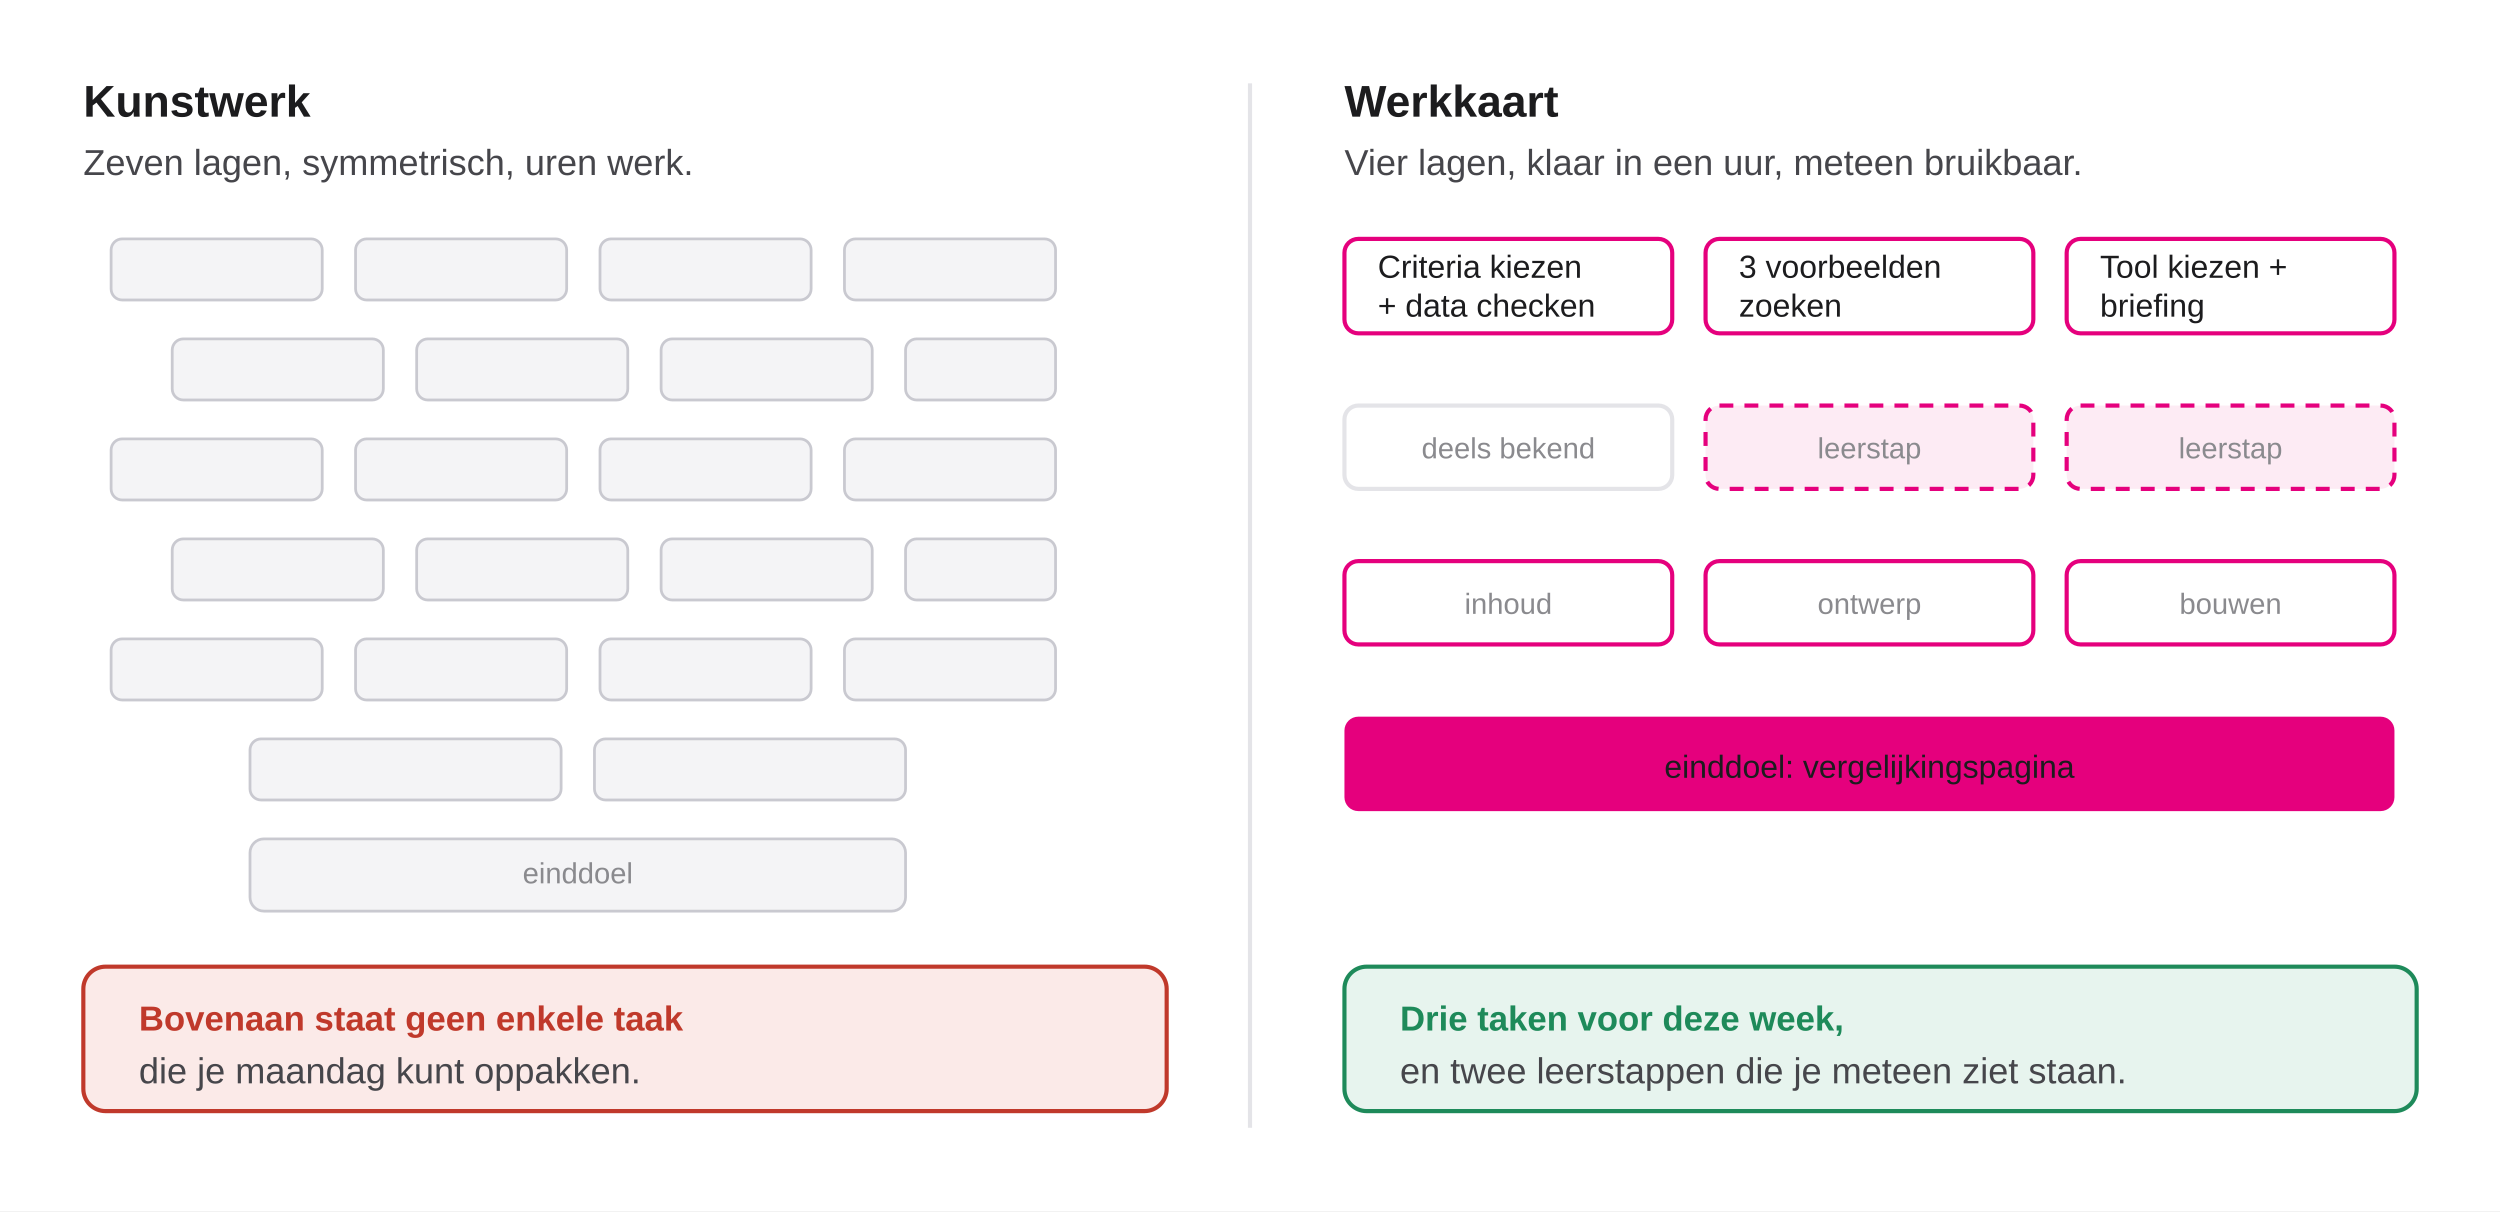
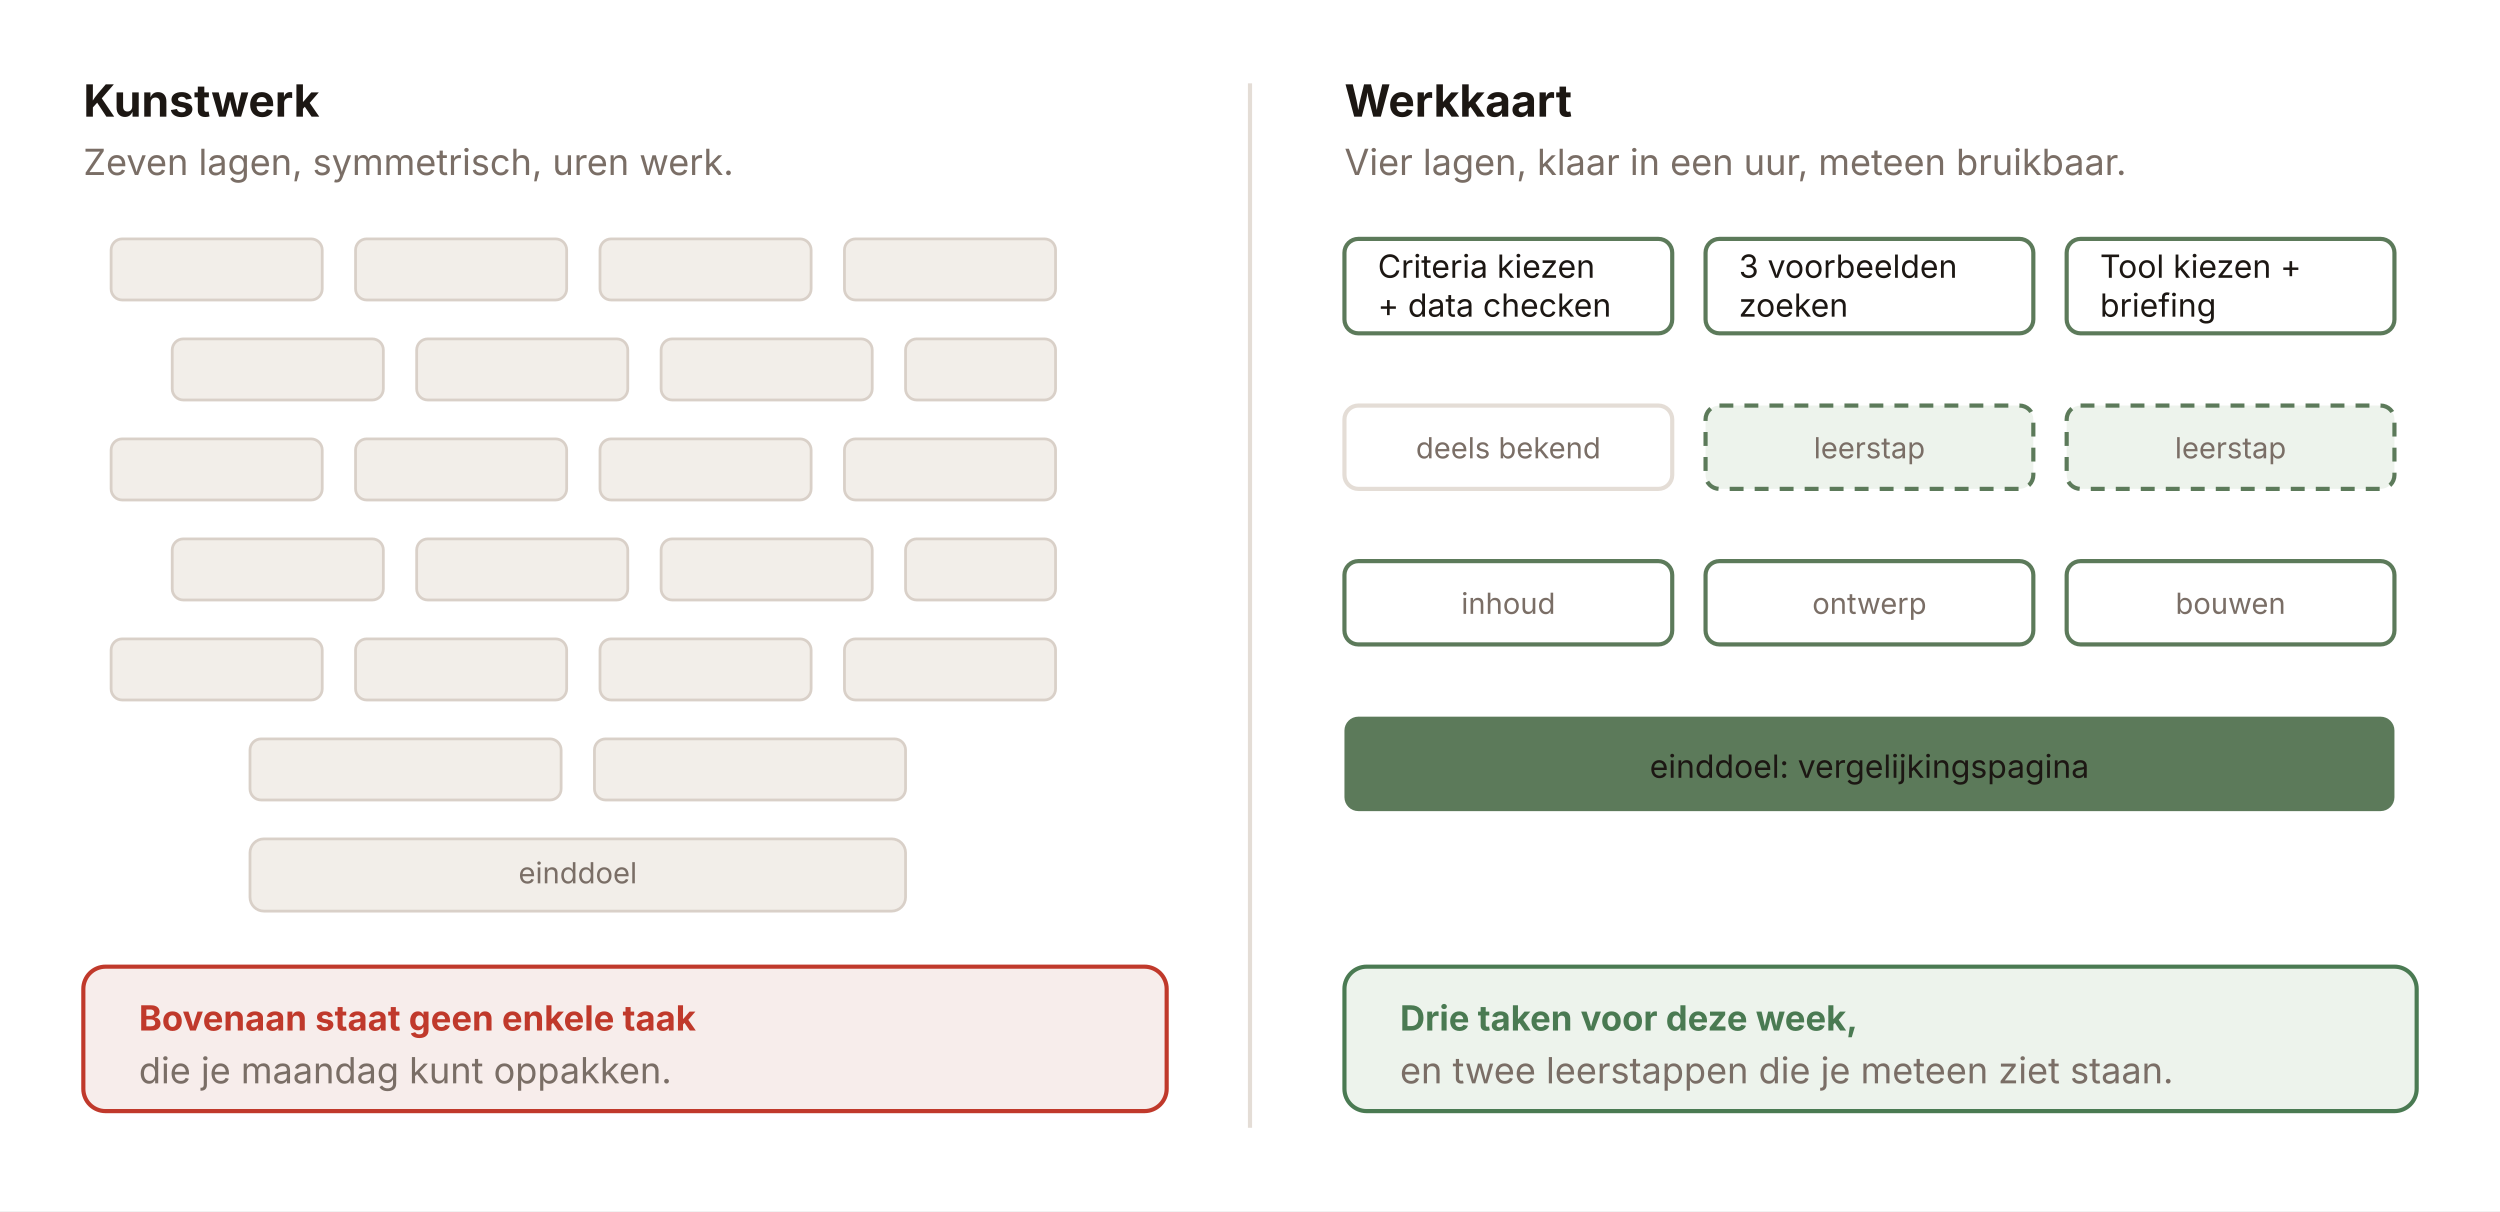
<svg xmlns="http://www.w3.org/2000/svg" viewBox="0 0 900 436" width="900" height="436" role="img" aria-labelledby="t7 d7">
  <style>
-   .t{font-family:Arial,Helvetica,sans-serif}
-   .h{font-size:16px;font-weight:bold;fill:#1C1C1E}
-   .s{font-size:13px;fill:#46464B}
+   .t{font-family:Inter,-apple-system,'Segoe UI',Roboto,Helvetica,Arial,sans-serif}
+   .h{font-size:16px;font-weight:bold;fill:#1C1713}
+   .s{font-size:13px;fill:#7A6E66}
  .oor{font-size:12.5px;font-weight:bold;fill:#C0392B}
-   .goe{font-size:12.5px;font-weight:bold;fill:#1E8A5A}
-   .mini{font-size:10.5px;fill:#8A8A8E}
-   .taak{font-size:11.5px;fill:#1C1C1E}
+   .goe{font-size:12.5px;font-weight:bold;fill:#4A7A52}
+   .mini{font-size:10.5px;fill:#7A6E66}
+   .taak{font-size:11.5px;fill:#1C1713}
</style>
  <rect width="900" height="436" fill="#FFFFFF" />
-   <line x1="450" y1="30" x2="450" y2="406" stroke="#E4E4E8" stroke-width="1.5" />
+   <line x1="450" y1="30" x2="450" y2="406" stroke="#E4DDD6" stroke-width="1.5" />
  <g class="t">
    <text class="h" x="30" y="42">Kunstwerk</text>
    <text class="s" x="30" y="63">Zeven lagen, symmetrisch, uren werk.</text>
-     <g fill="#F4F4F6" stroke="#C9C9D0" stroke-width="1">
+     <g fill="#F2EEE9" stroke="#D9D0C8" stroke-width="1">
      <rect x="40" y="86" width="76" height="22" rx="4" />
      <rect x="128" y="86" width="76" height="22" rx="4" />
      <rect x="216" y="86" width="76" height="22" rx="4" />
      <rect x="304" y="86" width="76" height="22" rx="4" />
      <rect x="62" y="122" width="76" height="22" rx="4" />
      <rect x="150" y="122" width="76" height="22" rx="4" />
      <rect x="238" y="122" width="76" height="22" rx="4" />
      <rect x="326" y="122" width="54" height="22" rx="4" />
      <rect x="40" y="158" width="76" height="22" rx="4" />
      <rect x="128" y="158" width="76" height="22" rx="4" />
      <rect x="216" y="158" width="76" height="22" rx="4" />
      <rect x="304" y="158" width="76" height="22" rx="4" />
      <rect x="62" y="194" width="76" height="22" rx="4" />
      <rect x="150" y="194" width="76" height="22" rx="4" />
      <rect x="238" y="194" width="76" height="22" rx="4" />
      <rect x="326" y="194" width="54" height="22" rx="4" />
      <rect x="40" y="230" width="76" height="22" rx="4" />
      <rect x="128" y="230" width="76" height="22" rx="4" />
      <rect x="216" y="230" width="76" height="22" rx="4" />
      <rect x="304" y="230" width="76" height="22" rx="4" />
      <rect x="90" y="266" width="112" height="22" rx="4" />
      <rect x="214" y="266" width="112" height="22" rx="4" />
    </g>
-     <rect x="90" y="302" width="236" height="26" rx="5" fill="#F4F4F6" stroke="#C9C9D0" />
+     <rect x="90" y="302" width="236" height="26" rx="5" fill="#F2EEE9" stroke="#D9D0C8" />
    <text class="mini" x="208" y="318" text-anchor="middle">einddoel</text>
-     <rect x="30" y="348" width="390" height="52" rx="8" fill="#FBEAE8" stroke="#C0392B" stroke-width="1.5" />
+     <rect x="30" y="348" width="390" height="52" rx="8" fill="#F7EDEB" stroke="#C0392B" stroke-width="1.5" />
    <text class="oor" x="50" y="371">Bovenaan staat geen enkele taak</text>
    <text class="s" x="50" y="390" fill="#C0392B">die je maandag kunt oppakken.</text>
  </g>
  <g class="t">
    <text class="h" x="484" y="42">Werkkaart</text>
    <text class="s" x="484" y="63">Vier lagen, klaar in een uur, meteen bruikbaar.</text>
-     <rect x="484" y="86" width="118" height="34" rx="5" fill="#FFFFFF" stroke="#E5007D" stroke-width="1.5" />
+     <rect x="484" y="86" width="118" height="34" rx="5" fill="#FFFFFF" stroke="#5C7A5A" stroke-width="1.5" />
    <text class="taak" x="496" y="100">Criteria kiezen</text>
    <text class="taak" x="496" y="114">+ data checken</text>
-     <rect x="614" y="86" width="118" height="34" rx="5" fill="#FFFFFF" stroke="#E5007D" stroke-width="1.5" />
+     <rect x="614" y="86" width="118" height="34" rx="5" fill="#FFFFFF" stroke="#5C7A5A" stroke-width="1.5" />
    <text class="taak" x="626" y="100">3 voorbeelden</text>
    <text class="taak" x="626" y="114">zoeken</text>
-     <rect x="744" y="86" width="118" height="34" rx="5" fill="#FFFFFF" stroke="#E5007D" stroke-width="1.5" />
+     <rect x="744" y="86" width="118" height="34" rx="5" fill="#FFFFFF" stroke="#5C7A5A" stroke-width="1.5" />
    <text class="taak" x="756" y="100">Tool kiezen +</text>
    <text class="taak" x="756" y="114">briefing</text>
-     <rect x="484" y="146" width="118" height="30" rx="5" fill="#FFFFFF" stroke="#E4E4E8" stroke-width="1.5" />
+     <rect x="484" y="146" width="118" height="30" rx="5" fill="#FFFFFF" stroke="#E4DDD6" stroke-width="1.5" />
    <text class="mini" x="543" y="165" text-anchor="middle">deels bekend</text>
-     <rect x="614" y="146" width="118" height="30" rx="5" fill="#FDEBF4" stroke="#E5007D" stroke-width="1.5" stroke-dasharray="5 4" />
-     <text class="mini" x="673" y="165" text-anchor="middle" fill="#B00061">leerstap</text>
-     <rect x="744" y="146" width="118" height="30" rx="5" fill="#FDEBF4" stroke="#E5007D" stroke-width="1.5" stroke-dasharray="5 4" />
-     <text class="mini" x="803" y="165" text-anchor="middle" fill="#B00061">leerstap</text>
-     <rect x="484" y="202" width="118" height="30" rx="5" fill="#FFFFFF" stroke="#E5007D" stroke-width="1.5" />
+     <rect x="614" y="146" width="118" height="30" rx="5" fill="#EDF3EC" stroke="#5C7A5A" stroke-width="1.5" stroke-dasharray="5 4" />
+     <text class="mini" x="673" y="165" text-anchor="middle" fill="#47613F">leerstap</text>
+     <rect x="744" y="146" width="118" height="30" rx="5" fill="#EDF3EC" stroke="#5C7A5A" stroke-width="1.5" stroke-dasharray="5 4" />
+     <text class="mini" x="803" y="165" text-anchor="middle" fill="#47613F">leerstap</text>
+     <rect x="484" y="202" width="118" height="30" rx="5" fill="#FFFFFF" stroke="#5C7A5A" stroke-width="1.5" />
    <text class="mini" x="543" y="221" text-anchor="middle">inhoud</text>
-     <rect x="614" y="202" width="118" height="30" rx="5" fill="#FFFFFF" stroke="#E5007D" stroke-width="1.5" />
+     <rect x="614" y="202" width="118" height="30" rx="5" fill="#FFFFFF" stroke="#5C7A5A" stroke-width="1.5" />
    <text class="mini" x="673" y="221" text-anchor="middle">ontwerp</text>
-     <rect x="744" y="202" width="118" height="30" rx="5" fill="#FFFFFF" stroke="#E5007D" stroke-width="1.5" />
+     <rect x="744" y="202" width="118" height="30" rx="5" fill="#FFFFFF" stroke="#5C7A5A" stroke-width="1.5" />
    <text class="mini" x="803" y="221" text-anchor="middle">bouwen</text>
-     <rect x="484" y="258" width="378" height="34" rx="5" fill="#E5007D" />
+     <rect x="484" y="258" width="378" height="34" rx="5" fill="#5C7A5A" />
    <text class="taak" x="673" y="280" text-anchor="middle" fill="#FFFFFF">einddoel: vergelijkingspagina</text>
-     <rect x="484" y="348" width="386" height="52" rx="8" fill="#E7F4EE" stroke="#1E8A5A" stroke-width="1.5" />
+     <rect x="484" y="348" width="386" height="52" rx="8" fill="#EDF3EC" stroke="#4A7A52" stroke-width="1.5" />
    <text class="goe" x="504" y="371">Drie taken voor deze week,</text>
-     <text class="s" x="504" y="390" fill="#1E8A5A">en twee leerstappen die je meteen ziet staan.</text>
+     <text class="s" x="504" y="390" fill="#4A7A52">en twee leerstappen die je meteen ziet staan.</text>
  </g>
</svg>
